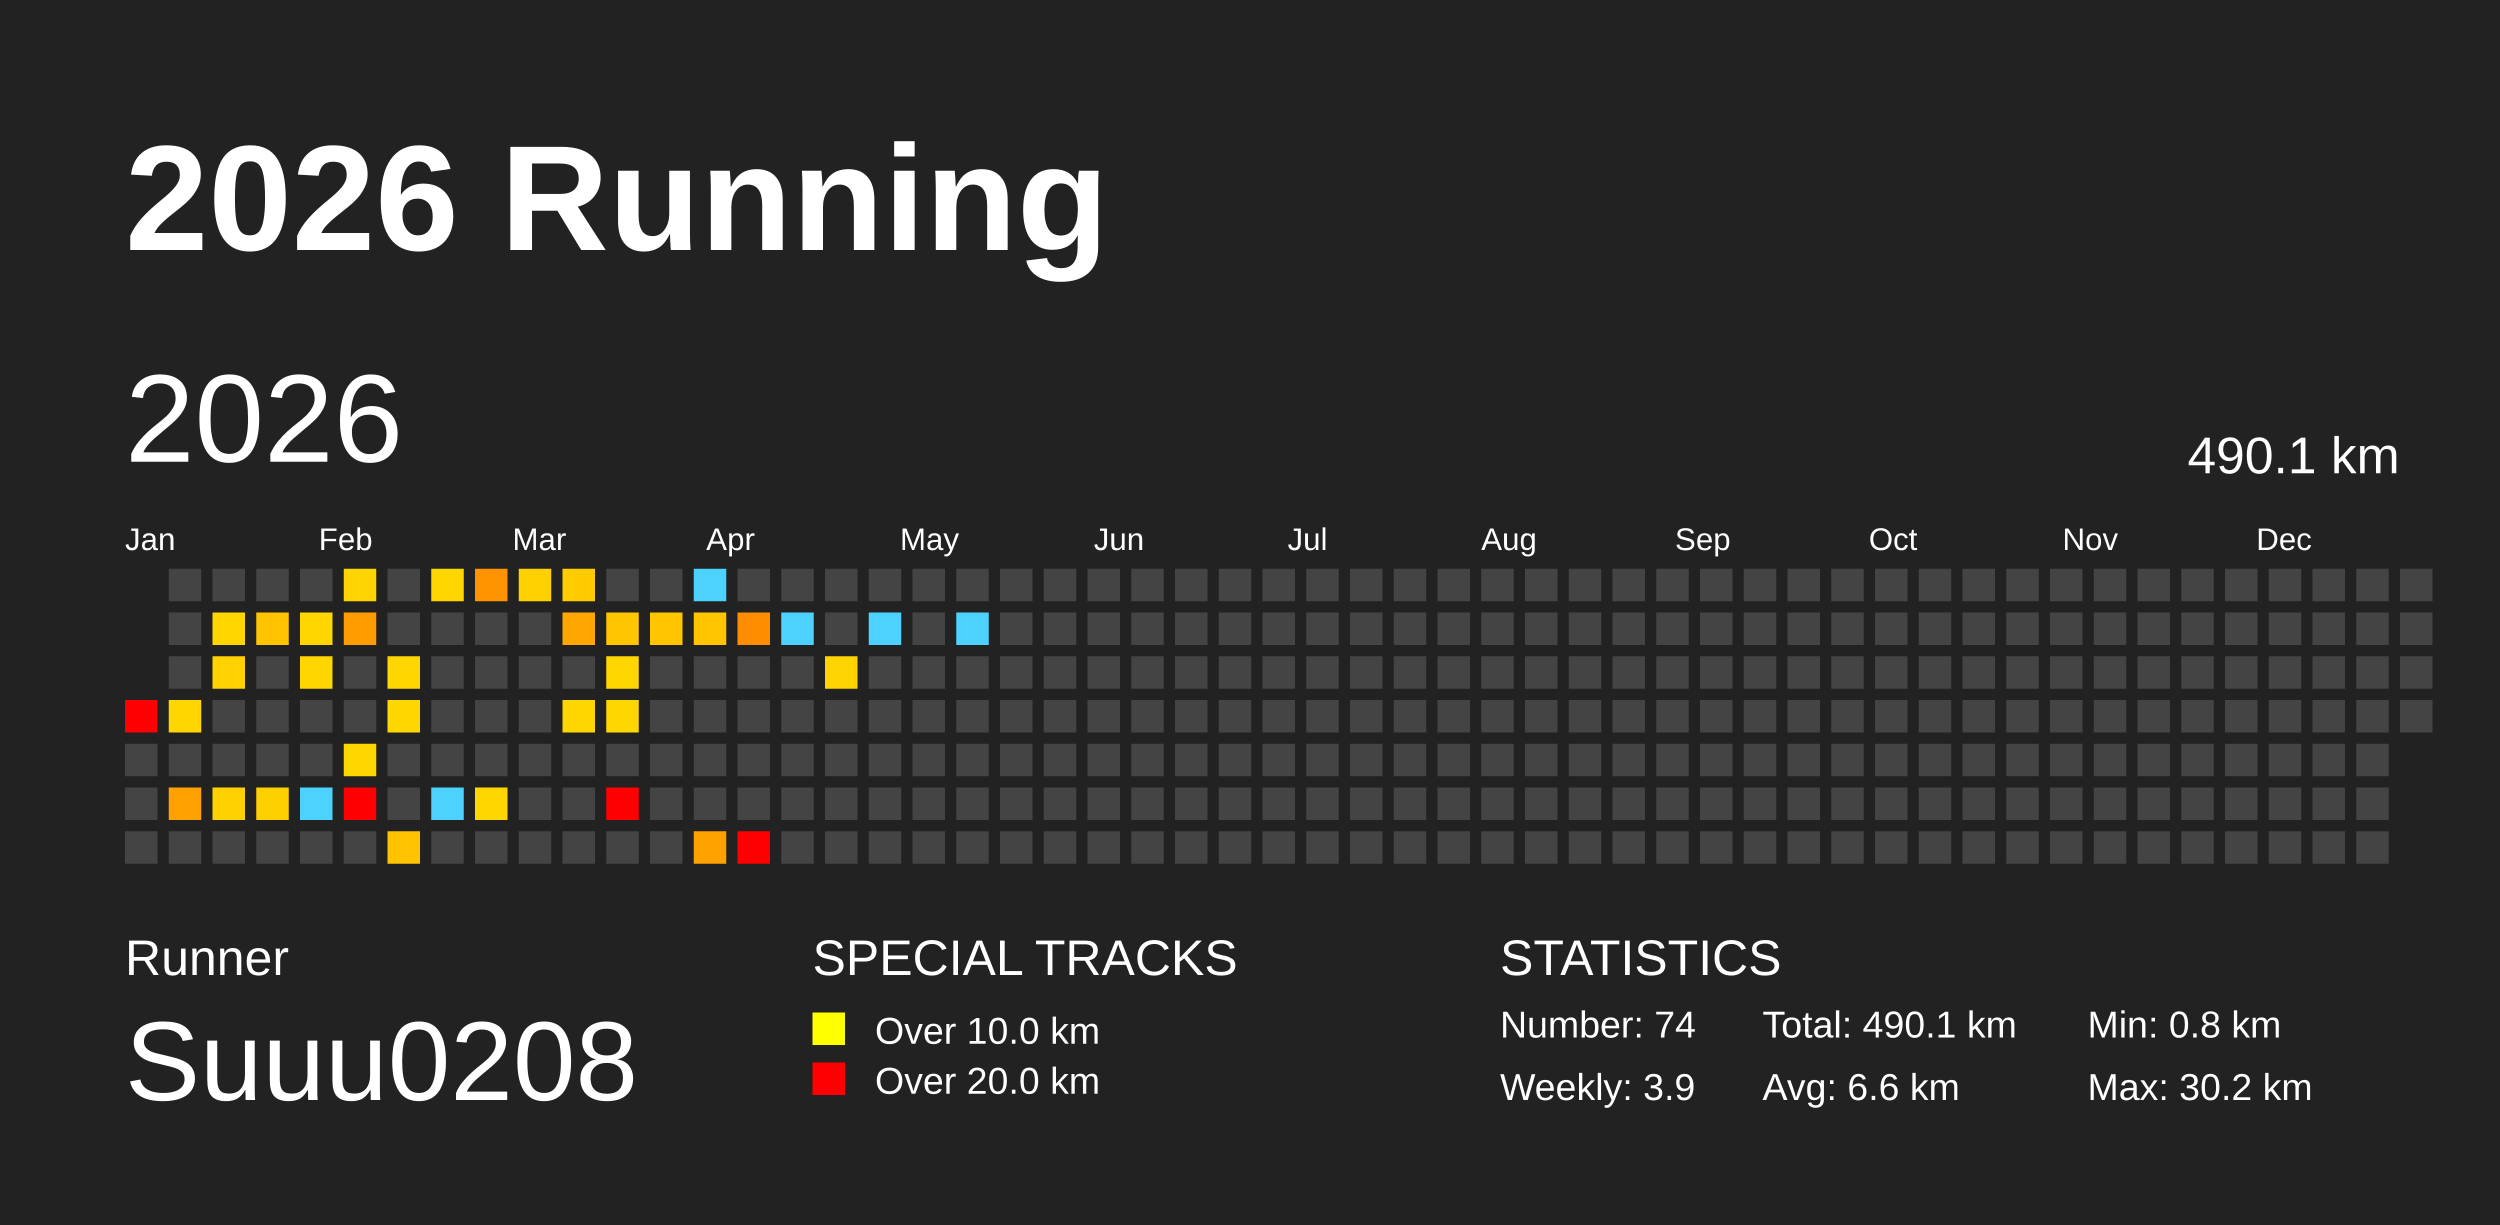
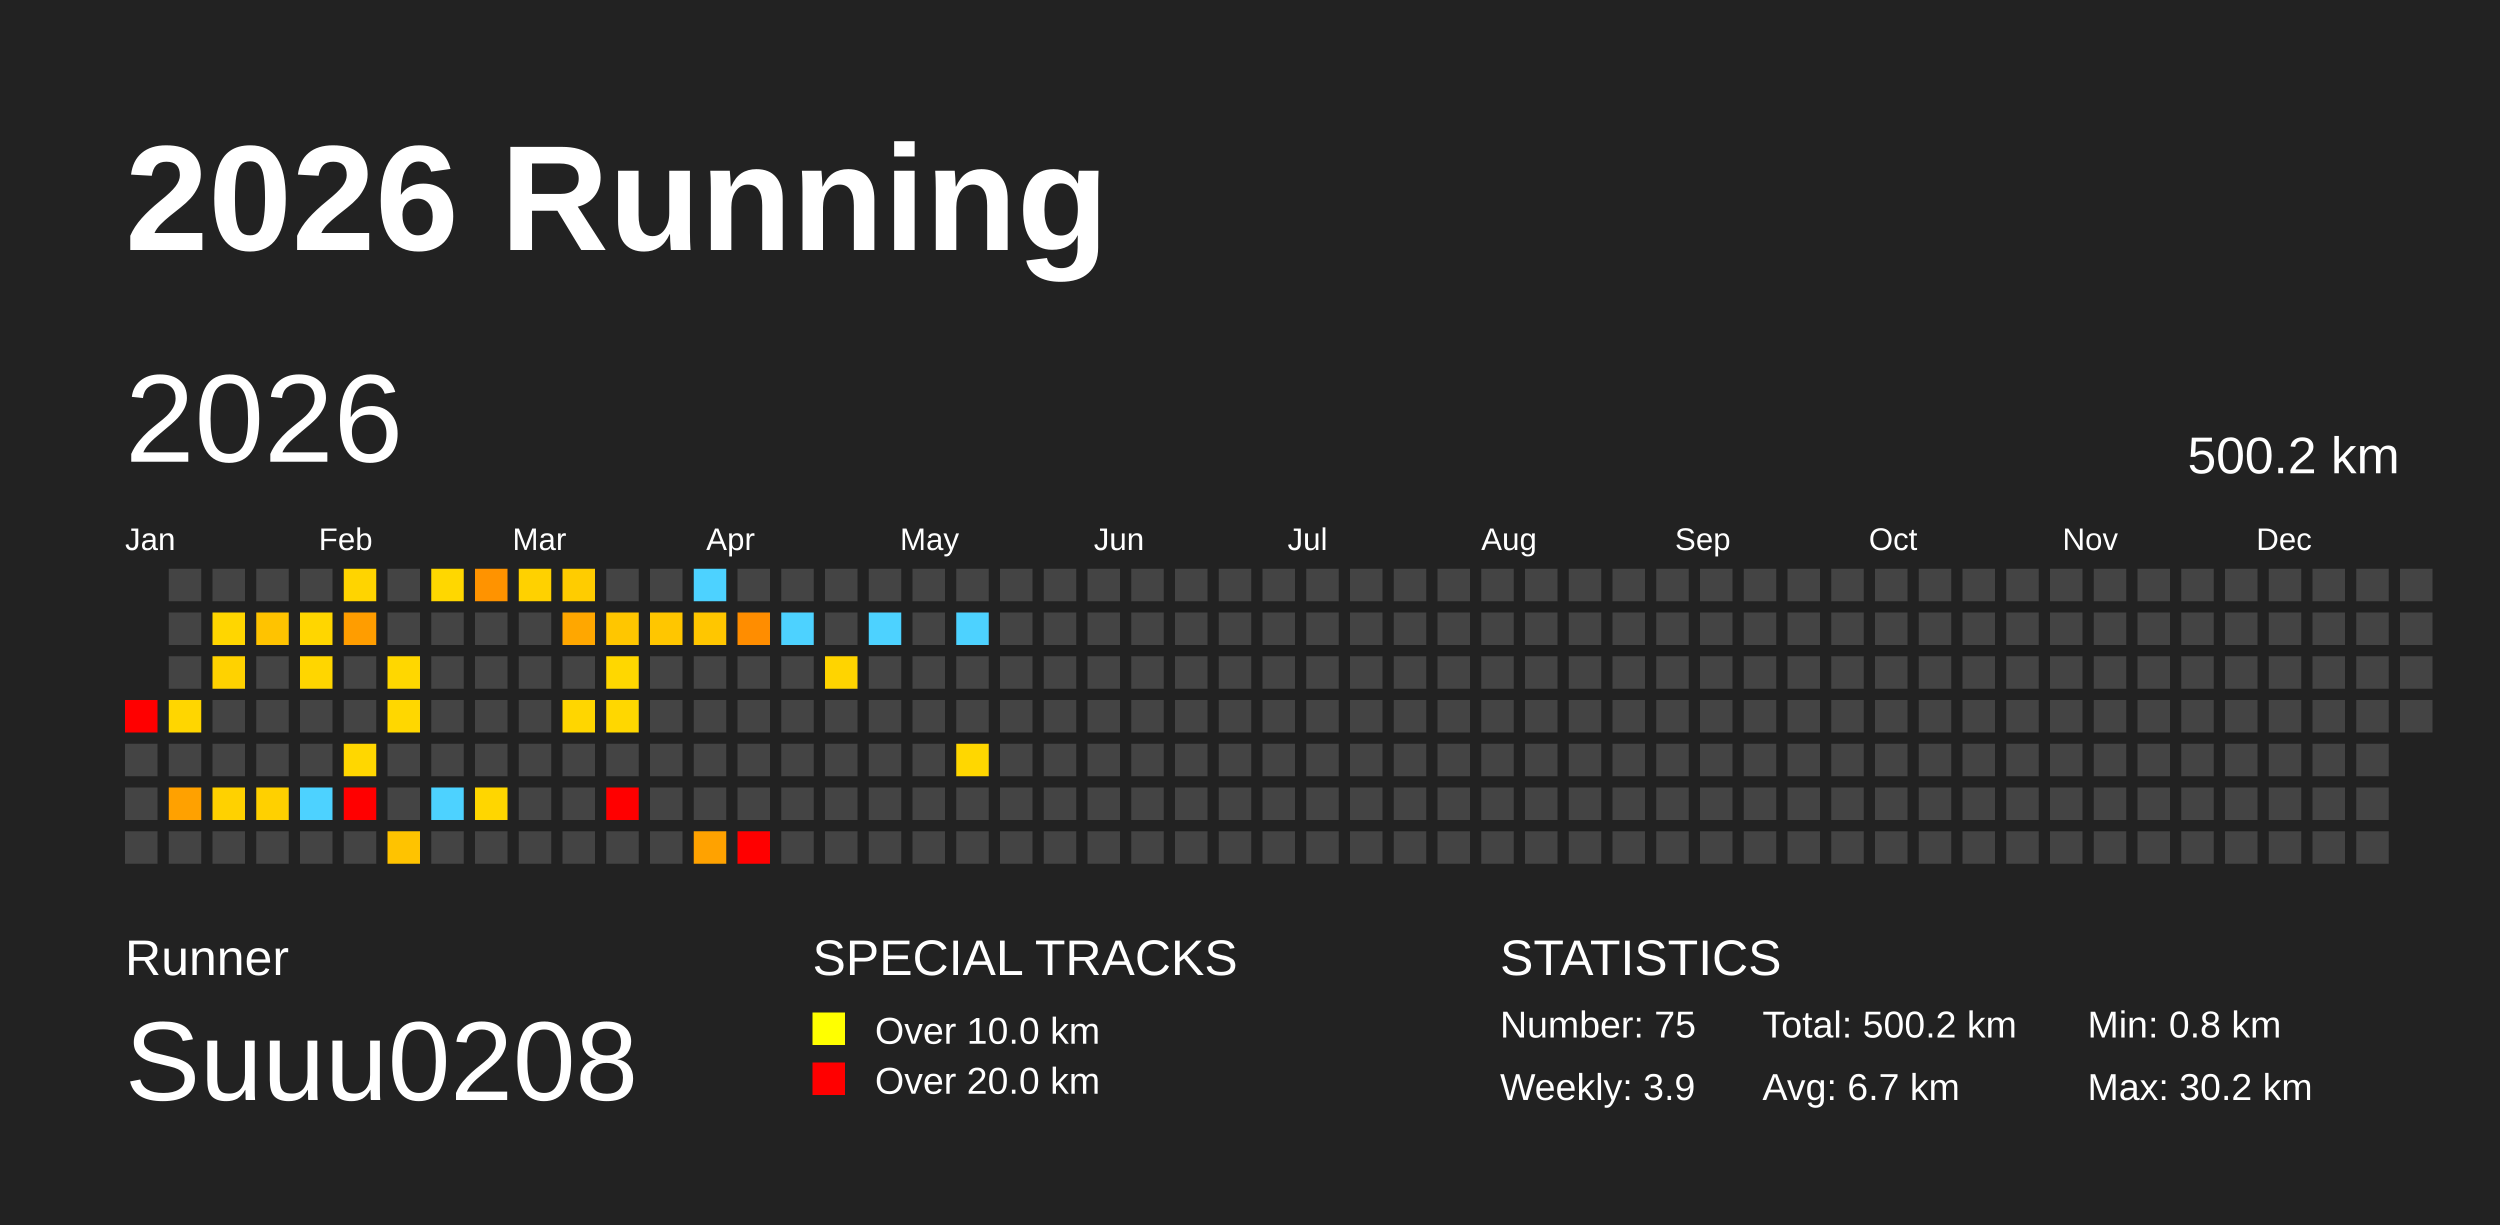
<svg xmlns="http://www.w3.org/2000/svg" baseProfile="full" height="98mm" version="1.1" viewBox="0,0,200,98" width="200mm">
  <defs />
  <rect fill="#222222" height="98" width="200" x="0" y="0" />
  <text fill="#FFFFFF" style="font-size:12px; font-family:Arial; font-weight:bold;" x="10" y="20">2026 Running</text>
  <text fill="#FFFFFF" style="font-size:4px; font-family:Arial" x="10" y="78">Runner</text>
  <text fill="#FFFFFF" style="font-size:9px; font-family:Arial" x="10" y="88">Suuu0208</text>
  <text fill="#FFFFFF" style="font-size:4px; font-family:Arial" x="65" y="78">SPECIAL TRACKS</text>
  <rect fill="yellow" height="2.6" width="2.6" x="65" y="81" />
  <text fill="#FFFFFF" style="font-size:3px; font-family:Arial" x="70" y="83.5">Over 10.0 km</text>
  <rect fill="red" height="2.6" width="2.6" x="65" y="85" />
  <text fill="#FFFFFF" style="font-size:3px; font-family:Arial" x="70" y="87.5">Over 20.0 km</text>
  <text fill="#FFFFFF" style="font-size:4px; font-family:Arial" x="120" y="78">STATISTICS</text>
-   <text fill="#FFFFFF" style="font-size:3px; font-family:Arial" x="120" y="83">Number: 74</text>
+   <text fill="#FFFFFF" style="font-size:3px; font-family:Arial" x="120" y="83">Number: 75</text>
  <text fill="#FFFFFF" style="font-size:3px; font-family:Arial" x="120" y="88">Weekly: 3.9</text>
-   <text fill="#FFFFFF" style="font-size:3px; font-family:Arial" x="141" y="83">Total: 490.1 km</text>
-   <text fill="#FFFFFF" style="font-size:3px; font-family:Arial" x="141" y="88">Avg: 6.6 km</text>
+   <text fill="#FFFFFF" style="font-size:3px; font-family:Arial" x="141" y="83">Total: 500.2 km</text>
+   <text fill="#FFFFFF" style="font-size:3px; font-family:Arial" x="141" y="88">Avg: 6.7 km</text>
  <text fill="#FFFFFF" style="font-size:3px; font-family:Arial" x="167" y="83">Min: 0.8 km</text>
  <text fill="#FFFFFF" style="font-size:3px; font-family:Arial" x="167" y="88">Max: 30.2 km</text>
  <text dominant-baseline="hanging" fill="#FFFFFF" style="font-size:10.0px; font-family:Arial;" x="10" y="30">2026</text>
-   <text dominant-baseline="hanging" fill="#FFFFFF" style="font-size:4.125px; font-family:Arial;" x="175" y="35">490.1 km</text>
+   <text dominant-baseline="hanging" fill="#FFFFFF" style="font-size:4.125px; font-family:Arial;" x="175" y="35">500.2 km</text>
  <text fill="#FFFFFF" style="font-size:2.5px; font-family:Arial" x="10.0" y="44">Jan</text>
  <text fill="#FFFFFF" style="font-size:2.5px; font-family:Arial" x="25.5" y="44">Feb</text>
  <text fill="#FFFFFF" style="font-size:2.5px; font-family:Arial" x="41.0" y="44">Mar</text>
  <text fill="#FFFFFF" style="font-size:2.5px; font-family:Arial" x="56.5" y="44">Apr</text>
  <text fill="#FFFFFF" style="font-size:2.5px; font-family:Arial" x="72.0" y="44">May</text>
  <text fill="#FFFFFF" style="font-size:2.5px; font-family:Arial" x="87.5" y="44">Jun</text>
  <text fill="#FFFFFF" style="font-size:2.5px; font-family:Arial" x="103.0" y="44">Jul</text>
  <text fill="#FFFFFF" style="font-size:2.5px; font-family:Arial" x="118.5" y="44">Aug</text>
  <text fill="#FFFFFF" style="font-size:2.5px; font-family:Arial" x="134.0" y="44">Sep</text>
  <text fill="#FFFFFF" style="font-size:2.5px; font-family:Arial" x="149.5" y="44">Oct</text>
  <text fill="#FFFFFF" style="font-size:2.5px; font-family:Arial" x="165.0" y="44">Nov</text>
  <text fill="#FFFFFF" style="font-size:2.5px; font-family:Arial" x="180.5" y="44">Dec</text>
  <rect fill="red" height="2.6" width="2.6" x="10.0" y="56.0" />
  <rect fill="#444444" height="2.6" width="2.6" x="10.0" y="59.5" />
  <rect fill="#444444" height="2.6" width="2.6" x="10.0" y="63.0" />
  <rect fill="#444444" height="2.6" width="2.6" x="10.0" y="66.5" />
  <rect fill="#444444" height="2.6" width="2.6" x="13.5" y="45.5" />
  <rect fill="#444444" height="2.6" width="2.6" x="13.5" y="49.0" />
  <rect fill="#444444" height="2.6" width="2.6" x="13.5" y="52.5" />
  <rect fill="#ffd600" height="2.6" width="2.6" x="13.5" y="56.0" />
  <rect fill="#444444" height="2.6" width="2.6" x="13.5" y="59.5" />
  <rect fill="#ffa100" height="2.6" width="2.6" x="13.5" y="63.0" />
  <rect fill="#444444" height="2.6" width="2.6" x="13.5" y="66.5" />
  <rect fill="#444444" height="2.6" width="2.6" x="17.0" y="45.5" />
  <rect fill="#ffd600" height="2.6" width="2.6" x="17.0" y="49.0" />
  <rect fill="#ffd200" height="2.6" width="2.6" x="17.0" y="52.5" />
  <rect fill="#444444" height="2.6" width="2.6" x="17.0" y="56.0" />
  <rect fill="#444444" height="2.6" width="2.6" x="17.0" y="59.5" />
  <rect fill="#ffd100" height="2.6" width="2.6" x="17.0" y="63.0" />
  <rect fill="#444444" height="2.6" width="2.6" x="17.0" y="66.5" />
  <rect fill="#444444" height="2.6" width="2.6" x="20.5" y="45.5" />
  <rect fill="#ffc300" height="2.6" width="2.6" x="20.5" y="49.0" />
  <rect fill="#444444" height="2.6" width="2.6" x="20.5" y="52.5" />
  <rect fill="#444444" height="2.6" width="2.6" x="20.5" y="56.0" />
  <rect fill="#444444" height="2.6" width="2.6" x="20.5" y="59.5" />
  <rect fill="#ffd000" height="2.6" width="2.6" x="20.5" y="63.0" />
  <rect fill="#444444" height="2.6" width="2.6" x="20.5" y="66.5" />
  <rect fill="#444444" height="2.6" width="2.6" x="24.0" y="45.5" />
  <rect fill="#ffd600" height="2.6" width="2.6" x="24.0" y="49.0" />
  <rect fill="#ffd600" height="2.6" width="2.6" x="24.0" y="52.5" />
  <rect fill="#444444" height="2.6" width="2.6" x="24.0" y="56.0" />
  <rect fill="#444444" height="2.6" width="2.6" x="24.0" y="59.5" />
  <rect fill="#4dd2ff" height="2.6" width="2.6" x="24.0" y="63.0" />
  <rect fill="#444444" height="2.6" width="2.6" x="24.0" y="66.5" />
  <rect fill="#ffd400" height="2.6" width="2.6" x="27.5" y="45.5" />
  <rect fill="#ff9d00" height="2.6" width="2.6" x="27.5" y="49.0" />
  <rect fill="#444444" height="2.6" width="2.6" x="27.5" y="52.5" />
  <rect fill="#444444" height="2.6" width="2.6" x="27.5" y="56.0" />
  <rect fill="#ffd700" height="2.6" width="2.6" x="27.5" y="59.5" />
  <rect fill="red" height="2.6" width="2.6" x="27.5" y="63.0" />
  <rect fill="#444444" height="2.6" width="2.6" x="27.5" y="66.5" />
  <rect fill="#444444" height="2.6" width="2.6" x="31.0" y="45.5" />
  <rect fill="#444444" height="2.6" width="2.6" x="31.0" y="49.0" />
  <rect fill="#ffd700" height="2.6" width="2.6" x="31.0" y="52.5" />
  <rect fill="#ffd700" height="2.6" width="2.6" x="31.0" y="56.0" />
  <rect fill="#444444" height="2.6" width="2.6" x="31.0" y="59.5" />
  <rect fill="#444444" height="2.6" width="2.6" x="31.0" y="63.0" />
  <rect fill="#ffc300" height="2.6" width="2.6" x="31.0" y="66.5" />
  <rect fill="#ffd700" height="2.6" width="2.6" x="34.5" y="45.5" />
  <rect fill="#444444" height="2.6" width="2.6" x="34.5" y="49.0" />
  <rect fill="#444444" height="2.6" width="2.6" x="34.5" y="52.5" />
  <rect fill="#444444" height="2.6" width="2.6" x="34.5" y="56.0" />
  <rect fill="#444444" height="2.6" width="2.6" x="34.5" y="59.5" />
  <rect fill="#4dd2ff" height="2.6" width="2.6" x="34.5" y="63.0" />
  <rect fill="#444444" height="2.6" width="2.6" x="34.5" y="66.5" />
  <rect fill="#ff9300" height="2.6" width="2.6" x="38.0" y="45.5" />
  <rect fill="#444444" height="2.6" width="2.6" x="38.0" y="49.0" />
  <rect fill="#444444" height="2.6" width="2.6" x="38.0" y="52.5" />
  <rect fill="#444444" height="2.6" width="2.6" x="38.0" y="56.0" />
  <rect fill="#444444" height="2.6" width="2.6" x="38.0" y="59.5" />
  <rect fill="#ffd600" height="2.6" width="2.6" x="38.0" y="63.0" />
  <rect fill="#444444" height="2.6" width="2.6" x="38.0" y="66.5" />
  <rect fill="#ffd100" height="2.6" width="2.6" x="41.5" y="45.5" />
  <rect fill="#444444" height="2.6" width="2.6" x="41.5" y="49.0" />
  <rect fill="#444444" height="2.6" width="2.6" x="41.5" y="52.5" />
  <rect fill="#444444" height="2.6" width="2.6" x="41.5" y="56.0" />
  <rect fill="#444444" height="2.6" width="2.6" x="41.5" y="59.5" />
  <rect fill="#444444" height="2.6" width="2.6" x="41.5" y="63.0" />
  <rect fill="#444444" height="2.6" width="2.6" x="41.5" y="66.5" />
  <rect fill="#ffcc00" height="2.6" width="2.6" x="45.0" y="45.5" />
  <rect fill="#ffa700" height="2.6" width="2.6" x="45.0" y="49.0" />
  <rect fill="#444444" height="2.6" width="2.6" x="45.0" y="52.5" />
  <rect fill="#ffd600" height="2.6" width="2.6" x="45.0" y="56.0" />
  <rect fill="#444444" height="2.6" width="2.6" x="45.0" y="59.5" />
  <rect fill="#444444" height="2.6" width="2.6" x="45.0" y="63.0" />
  <rect fill="#444444" height="2.6" width="2.6" x="45.0" y="66.5" />
  <rect fill="#444444" height="2.6" width="2.6" x="48.5" y="45.5" />
  <rect fill="#ffc600" height="2.6" width="2.6" x="48.5" y="49.0" />
  <rect fill="#ffd700" height="2.6" width="2.6" x="48.5" y="52.5" />
  <rect fill="#ffd700" height="2.6" width="2.6" x="48.5" y="56.0" />
  <rect fill="#444444" height="2.6" width="2.6" x="48.5" y="59.5" />
  <rect fill="red" height="2.6" width="2.6" x="48.5" y="63.0" />
  <rect fill="#444444" height="2.6" width="2.6" x="48.5" y="66.5" />
  <rect fill="#444444" height="2.6" width="2.6" x="52.0" y="45.5" />
  <rect fill="#ffc600" height="2.6" width="2.6" x="52.0" y="49.0" />
  <rect fill="#444444" height="2.6" width="2.6" x="52.0" y="52.5" />
  <rect fill="#444444" height="2.6" width="2.6" x="52.0" y="56.0" />
  <rect fill="#444444" height="2.6" width="2.6" x="52.0" y="59.5" />
  <rect fill="#444444" height="2.6" width="2.6" x="52.0" y="63.0" />
  <rect fill="#444444" height="2.6" width="2.6" x="52.0" y="66.5" />
  <rect fill="#4dd2ff" height="2.6" width="2.6" x="55.5" y="45.5" />
  <rect fill="#ffc600" height="2.6" width="2.6" x="55.5" y="49.0" />
  <rect fill="#444444" height="2.6" width="2.6" x="55.5" y="52.5" />
  <rect fill="#444444" height="2.6" width="2.6" x="55.5" y="56.0" />
  <rect fill="#444444" height="2.6" width="2.6" x="55.5" y="59.5" />
  <rect fill="#444444" height="2.6" width="2.6" x="55.5" y="63.0" />
  <rect fill="#ffa200" height="2.6" width="2.6" x="55.5" y="66.5" />
  <rect fill="#444444" height="2.6" width="2.6" x="59.0" y="45.5" />
  <rect fill="#ff8d00" height="2.6" width="2.6" x="59.0" y="49.0" />
  <rect fill="#444444" height="2.6" width="2.6" x="59.0" y="52.5" />
  <rect fill="#444444" height="2.6" width="2.6" x="59.0" y="56.0" />
  <rect fill="#444444" height="2.6" width="2.6" x="59.0" y="59.5" />
  <rect fill="#444444" height="2.6" width="2.6" x="59.0" y="63.0" />
  <rect fill="red" height="2.6" width="2.6" x="59.0" y="66.5" />
  <rect fill="#444444" height="2.6" width="2.6" x="62.5" y="45.5" />
  <rect fill="#4dd2ff" height="2.6" width="2.6" x="62.5" y="49.0" />
  <rect fill="#444444" height="2.6" width="2.6" x="62.5" y="52.5" />
  <rect fill="#444444" height="2.6" width="2.6" x="62.5" y="56.0" />
  <rect fill="#444444" height="2.6" width="2.6" x="62.5" y="59.5" />
  <rect fill="#444444" height="2.6" width="2.6" x="62.5" y="63.0" />
  <rect fill="#444444" height="2.6" width="2.6" x="62.5" y="66.5" />
  <rect fill="#444444" height="2.6" width="2.6" x="66.0" y="45.5" />
  <rect fill="#444444" height="2.6" width="2.6" x="66.0" y="49.0" />
  <rect fill="#ffd400" height="2.6" width="2.6" x="66.0" y="52.5" />
  <rect fill="#444444" height="2.6" width="2.6" x="66.0" y="56.0" />
  <rect fill="#444444" height="2.6" width="2.6" x="66.0" y="59.5" />
  <rect fill="#444444" height="2.6" width="2.6" x="66.0" y="63.0" />
  <rect fill="#444444" height="2.6" width="2.6" x="66.0" y="66.5" />
  <rect fill="#444444" height="2.6" width="2.6" x="69.5" y="45.5" />
  <rect fill="#4dd2ff" height="2.6" width="2.6" x="69.5" y="49.0" />
  <rect fill="#444444" height="2.6" width="2.6" x="69.5" y="52.5" />
  <rect fill="#444444" height="2.6" width="2.6" x="69.5" y="56.0" />
  <rect fill="#444444" height="2.6" width="2.6" x="69.5" y="59.5" />
  <rect fill="#444444" height="2.6" width="2.6" x="69.5" y="63.0" />
  <rect fill="#444444" height="2.6" width="2.6" x="69.5" y="66.5" />
  <rect fill="#444444" height="2.6" width="2.6" x="73.0" y="45.5" />
  <rect fill="#444444" height="2.6" width="2.6" x="73.0" y="49.0" />
  <rect fill="#444444" height="2.6" width="2.6" x="73.0" y="52.5" />
  <rect fill="#444444" height="2.6" width="2.6" x="73.0" y="56.0" />
  <rect fill="#444444" height="2.6" width="2.6" x="73.0" y="59.5" />
  <rect fill="#444444" height="2.6" width="2.6" x="73.0" y="63.0" />
  <rect fill="#444444" height="2.6" width="2.6" x="73.0" y="66.5" />
  <rect fill="#444444" height="2.6" width="2.6" x="76.5" y="45.5" />
  <rect fill="#4dd2ff" height="2.6" width="2.6" x="76.5" y="49.0" />
  <rect fill="#444444" height="2.6" width="2.6" x="76.5" y="52.5" />
  <rect fill="#444444" height="2.6" width="2.6" x="76.5" y="56.0" />
-   <rect fill="#444444" height="2.6" width="2.6" x="76.5" y="59.5" />
+   <rect fill="#ffd700" height="2.6" width="2.6" x="76.5" y="59.5" />
  <rect fill="#444444" height="2.6" width="2.6" x="76.5" y="63.0" />
  <rect fill="#444444" height="2.6" width="2.6" x="76.5" y="66.5" />
  <rect fill="#444444" height="2.6" width="2.6" x="80.0" y="45.5" />
  <rect fill="#444444" height="2.6" width="2.6" x="80.0" y="49.0" />
  <rect fill="#444444" height="2.6" width="2.6" x="80.0" y="52.5" />
  <rect fill="#444444" height="2.6" width="2.6" x="80.0" y="56.0" />
  <rect fill="#444444" height="2.6" width="2.6" x="80.0" y="59.5" />
  <rect fill="#444444" height="2.6" width="2.6" x="80.0" y="63.0" />
  <rect fill="#444444" height="2.6" width="2.6" x="80.0" y="66.5" />
  <rect fill="#444444" height="2.6" width="2.6" x="83.5" y="45.5" />
  <rect fill="#444444" height="2.6" width="2.6" x="83.5" y="49.0" />
  <rect fill="#444444" height="2.6" width="2.6" x="83.5" y="52.5" />
  <rect fill="#444444" height="2.6" width="2.6" x="83.5" y="56.0" />
  <rect fill="#444444" height="2.6" width="2.6" x="83.5" y="59.5" />
  <rect fill="#444444" height="2.6" width="2.6" x="83.5" y="63.0" />
  <rect fill="#444444" height="2.6" width="2.6" x="83.5" y="66.5" />
  <rect fill="#444444" height="2.6" width="2.6" x="87.0" y="45.5" />
  <rect fill="#444444" height="2.6" width="2.6" x="87.0" y="49.0" />
  <rect fill="#444444" height="2.6" width="2.6" x="87.0" y="52.5" />
  <rect fill="#444444" height="2.6" width="2.6" x="87.0" y="56.0" />
  <rect fill="#444444" height="2.6" width="2.6" x="87.0" y="59.5" />
  <rect fill="#444444" height="2.6" width="2.6" x="87.0" y="63.0" />
  <rect fill="#444444" height="2.6" width="2.6" x="87.0" y="66.5" />
  <rect fill="#444444" height="2.6" width="2.6" x="90.5" y="45.5" />
  <rect fill="#444444" height="2.6" width="2.6" x="90.5" y="49.0" />
  <rect fill="#444444" height="2.6" width="2.6" x="90.5" y="52.5" />
  <rect fill="#444444" height="2.6" width="2.6" x="90.5" y="56.0" />
  <rect fill="#444444" height="2.6" width="2.6" x="90.5" y="59.5" />
  <rect fill="#444444" height="2.6" width="2.6" x="90.5" y="63.0" />
  <rect fill="#444444" height="2.6" width="2.6" x="90.5" y="66.5" />
  <rect fill="#444444" height="2.6" width="2.6" x="94.0" y="45.5" />
  <rect fill="#444444" height="2.6" width="2.6" x="94.0" y="49.0" />
  <rect fill="#444444" height="2.6" width="2.6" x="94.0" y="52.5" />
  <rect fill="#444444" height="2.6" width="2.6" x="94.0" y="56.0" />
  <rect fill="#444444" height="2.6" width="2.6" x="94.0" y="59.5" />
  <rect fill="#444444" height="2.6" width="2.6" x="94.0" y="63.0" />
  <rect fill="#444444" height="2.6" width="2.6" x="94.0" y="66.5" />
  <rect fill="#444444" height="2.6" width="2.6" x="97.5" y="45.5" />
  <rect fill="#444444" height="2.6" width="2.6" x="97.5" y="49.0" />
  <rect fill="#444444" height="2.6" width="2.6" x="97.5" y="52.5" />
  <rect fill="#444444" height="2.6" width="2.6" x="97.5" y="56.0" />
  <rect fill="#444444" height="2.6" width="2.6" x="97.5" y="59.5" />
  <rect fill="#444444" height="2.6" width="2.6" x="97.5" y="63.0" />
  <rect fill="#444444" height="2.6" width="2.6" x="97.5" y="66.5" />
  <rect fill="#444444" height="2.6" width="2.6" x="101.0" y="45.5" />
  <rect fill="#444444" height="2.6" width="2.6" x="101.0" y="49.0" />
  <rect fill="#444444" height="2.6" width="2.6" x="101.0" y="52.5" />
  <rect fill="#444444" height="2.6" width="2.6" x="101.0" y="56.0" />
  <rect fill="#444444" height="2.6" width="2.6" x="101.0" y="59.5" />
  <rect fill="#444444" height="2.6" width="2.6" x="101.0" y="63.0" />
  <rect fill="#444444" height="2.6" width="2.6" x="101.0" y="66.5" />
  <rect fill="#444444" height="2.6" width="2.6" x="104.5" y="45.5" />
  <rect fill="#444444" height="2.6" width="2.6" x="104.5" y="49.0" />
  <rect fill="#444444" height="2.6" width="2.6" x="104.5" y="52.5" />
  <rect fill="#444444" height="2.6" width="2.6" x="104.5" y="56.0" />
  <rect fill="#444444" height="2.6" width="2.6" x="104.5" y="59.5" />
  <rect fill="#444444" height="2.6" width="2.6" x="104.5" y="63.0" />
  <rect fill="#444444" height="2.6" width="2.6" x="104.5" y="66.5" />
  <rect fill="#444444" height="2.6" width="2.6" x="108.0" y="45.5" />
  <rect fill="#444444" height="2.6" width="2.6" x="108.0" y="49.0" />
  <rect fill="#444444" height="2.6" width="2.6" x="108.0" y="52.5" />
  <rect fill="#444444" height="2.6" width="2.6" x="108.0" y="56.0" />
  <rect fill="#444444" height="2.6" width="2.6" x="108.0" y="59.5" />
  <rect fill="#444444" height="2.6" width="2.6" x="108.0" y="63.0" />
  <rect fill="#444444" height="2.6" width="2.6" x="108.0" y="66.5" />
  <rect fill="#444444" height="2.6" width="2.6" x="111.5" y="45.5" />
  <rect fill="#444444" height="2.6" width="2.6" x="111.5" y="49.0" />
  <rect fill="#444444" height="2.6" width="2.6" x="111.5" y="52.5" />
  <rect fill="#444444" height="2.6" width="2.6" x="111.5" y="56.0" />
  <rect fill="#444444" height="2.6" width="2.6" x="111.5" y="59.5" />
  <rect fill="#444444" height="2.6" width="2.6" x="111.5" y="63.0" />
  <rect fill="#444444" height="2.6" width="2.6" x="111.5" y="66.5" />
  <rect fill="#444444" height="2.6" width="2.6" x="115.0" y="45.5" />
  <rect fill="#444444" height="2.6" width="2.6" x="115.0" y="49.0" />
  <rect fill="#444444" height="2.6" width="2.6" x="115.0" y="52.5" />
  <rect fill="#444444" height="2.6" width="2.6" x="115.0" y="56.0" />
  <rect fill="#444444" height="2.6" width="2.6" x="115.0" y="59.5" />
  <rect fill="#444444" height="2.6" width="2.6" x="115.0" y="63.0" />
  <rect fill="#444444" height="2.6" width="2.6" x="115.0" y="66.5" />
  <rect fill="#444444" height="2.6" width="2.6" x="118.5" y="45.5" />
  <rect fill="#444444" height="2.6" width="2.6" x="118.5" y="49.0" />
  <rect fill="#444444" height="2.6" width="2.6" x="118.5" y="52.5" />
  <rect fill="#444444" height="2.6" width="2.6" x="118.5" y="56.0" />
  <rect fill="#444444" height="2.6" width="2.6" x="118.5" y="59.5" />
  <rect fill="#444444" height="2.6" width="2.6" x="118.5" y="63.0" />
  <rect fill="#444444" height="2.6" width="2.6" x="118.5" y="66.5" />
  <rect fill="#444444" height="2.6" width="2.6" x="122.0" y="45.5" />
  <rect fill="#444444" height="2.6" width="2.6" x="122.0" y="49.0" />
  <rect fill="#444444" height="2.6" width="2.6" x="122.0" y="52.5" />
  <rect fill="#444444" height="2.6" width="2.6" x="122.0" y="56.0" />
  <rect fill="#444444" height="2.6" width="2.6" x="122.0" y="59.5" />
  <rect fill="#444444" height="2.6" width="2.6" x="122.0" y="63.0" />
  <rect fill="#444444" height="2.6" width="2.6" x="122.0" y="66.5" />
  <rect fill="#444444" height="2.6" width="2.6" x="125.5" y="45.5" />
  <rect fill="#444444" height="2.6" width="2.6" x="125.5" y="49.0" />
  <rect fill="#444444" height="2.6" width="2.6" x="125.5" y="52.5" />
  <rect fill="#444444" height="2.6" width="2.6" x="125.5" y="56.0" />
  <rect fill="#444444" height="2.6" width="2.6" x="125.5" y="59.5" />
  <rect fill="#444444" height="2.6" width="2.6" x="125.5" y="63.0" />
  <rect fill="#444444" height="2.6" width="2.6" x="125.5" y="66.5" />
  <rect fill="#444444" height="2.6" width="2.6" x="129.0" y="45.5" />
  <rect fill="#444444" height="2.6" width="2.6" x="129.0" y="49.0" />
  <rect fill="#444444" height="2.6" width="2.6" x="129.0" y="52.5" />
  <rect fill="#444444" height="2.6" width="2.6" x="129.0" y="56.0" />
  <rect fill="#444444" height="2.6" width="2.6" x="129.0" y="59.5" />
  <rect fill="#444444" height="2.6" width="2.6" x="129.0" y="63.0" />
  <rect fill="#444444" height="2.6" width="2.6" x="129.0" y="66.5" />
  <rect fill="#444444" height="2.6" width="2.6" x="132.5" y="45.5" />
  <rect fill="#444444" height="2.6" width="2.6" x="132.5" y="49.0" />
  <rect fill="#444444" height="2.6" width="2.6" x="132.5" y="52.5" />
  <rect fill="#444444" height="2.6" width="2.6" x="132.5" y="56.0" />
  <rect fill="#444444" height="2.6" width="2.6" x="132.5" y="59.5" />
  <rect fill="#444444" height="2.6" width="2.6" x="132.5" y="63.0" />
  <rect fill="#444444" height="2.6" width="2.6" x="132.5" y="66.5" />
  <rect fill="#444444" height="2.6" width="2.6" x="136.0" y="45.5" />
  <rect fill="#444444" height="2.6" width="2.6" x="136.0" y="49.0" />
  <rect fill="#444444" height="2.6" width="2.6" x="136.0" y="52.5" />
  <rect fill="#444444" height="2.6" width="2.6" x="136.0" y="56.0" />
  <rect fill="#444444" height="2.6" width="2.6" x="136.0" y="59.5" />
  <rect fill="#444444" height="2.6" width="2.6" x="136.0" y="63.0" />
  <rect fill="#444444" height="2.6" width="2.6" x="136.0" y="66.5" />
  <rect fill="#444444" height="2.6" width="2.6" x="139.5" y="45.5" />
  <rect fill="#444444" height="2.6" width="2.6" x="139.5" y="49.0" />
  <rect fill="#444444" height="2.6" width="2.6" x="139.5" y="52.5" />
  <rect fill="#444444" height="2.6" width="2.6" x="139.5" y="56.0" />
  <rect fill="#444444" height="2.6" width="2.6" x="139.5" y="59.5" />
  <rect fill="#444444" height="2.6" width="2.6" x="139.5" y="63.0" />
  <rect fill="#444444" height="2.6" width="2.6" x="139.5" y="66.5" />
  <rect fill="#444444" height="2.6" width="2.6" x="143.0" y="45.5" />
  <rect fill="#444444" height="2.6" width="2.6" x="143.0" y="49.0" />
  <rect fill="#444444" height="2.6" width="2.6" x="143.0" y="52.5" />
  <rect fill="#444444" height="2.6" width="2.6" x="143.0" y="56.0" />
  <rect fill="#444444" height="2.6" width="2.6" x="143.0" y="59.5" />
  <rect fill="#444444" height="2.6" width="2.6" x="143.0" y="63.0" />
  <rect fill="#444444" height="2.6" width="2.6" x="143.0" y="66.5" />
  <rect fill="#444444" height="2.6" width="2.6" x="146.5" y="45.5" />
  <rect fill="#444444" height="2.6" width="2.6" x="146.5" y="49.0" />
  <rect fill="#444444" height="2.6" width="2.6" x="146.5" y="52.5" />
  <rect fill="#444444" height="2.6" width="2.6" x="146.5" y="56.0" />
  <rect fill="#444444" height="2.6" width="2.6" x="146.5" y="59.5" />
  <rect fill="#444444" height="2.6" width="2.6" x="146.5" y="63.0" />
  <rect fill="#444444" height="2.6" width="2.6" x="146.5" y="66.5" />
  <rect fill="#444444" height="2.6" width="2.6" x="150.0" y="45.5" />
  <rect fill="#444444" height="2.6" width="2.6" x="150.0" y="49.0" />
  <rect fill="#444444" height="2.6" width="2.6" x="150.0" y="52.5" />
  <rect fill="#444444" height="2.6" width="2.6" x="150.0" y="56.0" />
  <rect fill="#444444" height="2.6" width="2.6" x="150.0" y="59.5" />
  <rect fill="#444444" height="2.6" width="2.6" x="150.0" y="63.0" />
  <rect fill="#444444" height="2.6" width="2.6" x="150.0" y="66.5" />
  <rect fill="#444444" height="2.6" width="2.6" x="153.5" y="45.5" />
  <rect fill="#444444" height="2.6" width="2.6" x="153.5" y="49.0" />
  <rect fill="#444444" height="2.6" width="2.6" x="153.5" y="52.5" />
  <rect fill="#444444" height="2.6" width="2.6" x="153.5" y="56.0" />
  <rect fill="#444444" height="2.6" width="2.6" x="153.5" y="59.5" />
  <rect fill="#444444" height="2.6" width="2.6" x="153.5" y="63.0" />
  <rect fill="#444444" height="2.6" width="2.6" x="153.5" y="66.5" />
  <rect fill="#444444" height="2.6" width="2.6" x="157.0" y="45.5" />
  <rect fill="#444444" height="2.6" width="2.6" x="157.0" y="49.0" />
  <rect fill="#444444" height="2.6" width="2.6" x="157.0" y="52.5" />
  <rect fill="#444444" height="2.6" width="2.6" x="157.0" y="56.0" />
  <rect fill="#444444" height="2.6" width="2.6" x="157.0" y="59.5" />
  <rect fill="#444444" height="2.6" width="2.6" x="157.0" y="63.0" />
  <rect fill="#444444" height="2.6" width="2.6" x="157.0" y="66.5" />
  <rect fill="#444444" height="2.6" width="2.6" x="160.5" y="45.5" />
  <rect fill="#444444" height="2.6" width="2.6" x="160.5" y="49.0" />
  <rect fill="#444444" height="2.6" width="2.6" x="160.5" y="52.5" />
  <rect fill="#444444" height="2.6" width="2.6" x="160.5" y="56.0" />
  <rect fill="#444444" height="2.6" width="2.6" x="160.5" y="59.5" />
  <rect fill="#444444" height="2.6" width="2.6" x="160.5" y="63.0" />
  <rect fill="#444444" height="2.6" width="2.6" x="160.5" y="66.5" />
  <rect fill="#444444" height="2.6" width="2.6" x="164.0" y="45.5" />
  <rect fill="#444444" height="2.6" width="2.6" x="164.0" y="49.0" />
  <rect fill="#444444" height="2.6" width="2.6" x="164.0" y="52.5" />
  <rect fill="#444444" height="2.6" width="2.6" x="164.0" y="56.0" />
  <rect fill="#444444" height="2.6" width="2.6" x="164.0" y="59.5" />
  <rect fill="#444444" height="2.6" width="2.6" x="164.0" y="63.0" />
  <rect fill="#444444" height="2.6" width="2.6" x="164.0" y="66.5" />
  <rect fill="#444444" height="2.6" width="2.6" x="167.5" y="45.5" />
  <rect fill="#444444" height="2.6" width="2.6" x="167.5" y="49.0" />
  <rect fill="#444444" height="2.6" width="2.6" x="167.5" y="52.5" />
  <rect fill="#444444" height="2.6" width="2.6" x="167.5" y="56.0" />
  <rect fill="#444444" height="2.6" width="2.6" x="167.5" y="59.5" />
  <rect fill="#444444" height="2.6" width="2.6" x="167.5" y="63.0" />
  <rect fill="#444444" height="2.6" width="2.6" x="167.5" y="66.5" />
  <rect fill="#444444" height="2.6" width="2.6" x="171.0" y="45.5" />
  <rect fill="#444444" height="2.6" width="2.6" x="171.0" y="49.0" />
  <rect fill="#444444" height="2.6" width="2.6" x="171.0" y="52.5" />
  <rect fill="#444444" height="2.6" width="2.6" x="171.0" y="56.0" />
  <rect fill="#444444" height="2.6" width="2.6" x="171.0" y="59.5" />
  <rect fill="#444444" height="2.6" width="2.6" x="171.0" y="63.0" />
  <rect fill="#444444" height="2.6" width="2.6" x="171.0" y="66.5" />
  <rect fill="#444444" height="2.6" width="2.6" x="174.5" y="45.5" />
  <rect fill="#444444" height="2.6" width="2.6" x="174.5" y="49.0" />
  <rect fill="#444444" height="2.6" width="2.6" x="174.5" y="52.5" />
  <rect fill="#444444" height="2.6" width="2.6" x="174.5" y="56.0" />
  <rect fill="#444444" height="2.6" width="2.6" x="174.5" y="59.5" />
  <rect fill="#444444" height="2.6" width="2.6" x="174.5" y="63.0" />
  <rect fill="#444444" height="2.6" width="2.6" x="174.5" y="66.5" />
  <rect fill="#444444" height="2.6" width="2.6" x="178.0" y="45.5" />
  <rect fill="#444444" height="2.6" width="2.6" x="178.0" y="49.0" />
  <rect fill="#444444" height="2.6" width="2.6" x="178.0" y="52.5" />
  <rect fill="#444444" height="2.6" width="2.6" x="178.0" y="56.0" />
  <rect fill="#444444" height="2.6" width="2.6" x="178.0" y="59.5" />
  <rect fill="#444444" height="2.6" width="2.6" x="178.0" y="63.0" />
  <rect fill="#444444" height="2.6" width="2.6" x="178.0" y="66.5" />
  <rect fill="#444444" height="2.6" width="2.6" x="181.5" y="45.5" />
  <rect fill="#444444" height="2.6" width="2.6" x="181.5" y="49.0" />
  <rect fill="#444444" height="2.6" width="2.6" x="181.5" y="52.5" />
  <rect fill="#444444" height="2.6" width="2.6" x="181.5" y="56.0" />
  <rect fill="#444444" height="2.6" width="2.6" x="181.5" y="59.5" />
  <rect fill="#444444" height="2.6" width="2.6" x="181.5" y="63.0" />
  <rect fill="#444444" height="2.6" width="2.6" x="181.5" y="66.5" />
  <rect fill="#444444" height="2.6" width="2.6" x="185.0" y="45.5" />
  <rect fill="#444444" height="2.6" width="2.6" x="185.0" y="49.0" />
  <rect fill="#444444" height="2.6" width="2.6" x="185.0" y="52.5" />
  <rect fill="#444444" height="2.6" width="2.6" x="185.0" y="56.0" />
  <rect fill="#444444" height="2.6" width="2.6" x="185.0" y="59.5" />
  <rect fill="#444444" height="2.6" width="2.6" x="185.0" y="63.0" />
  <rect fill="#444444" height="2.6" width="2.6" x="185.0" y="66.5" />
  <rect fill="#444444" height="2.6" width="2.6" x="188.5" y="45.5" />
  <rect fill="#444444" height="2.6" width="2.6" x="188.5" y="49.0" />
  <rect fill="#444444" height="2.6" width="2.6" x="188.5" y="52.5" />
  <rect fill="#444444" height="2.6" width="2.6" x="188.5" y="56.0" />
  <rect fill="#444444" height="2.6" width="2.6" x="188.5" y="59.5" />
  <rect fill="#444444" height="2.6" width="2.6" x="188.5" y="63.0" />
  <rect fill="#444444" height="2.6" width="2.6" x="188.5" y="66.5" />
  <rect fill="#444444" height="2.6" width="2.6" x="192.0" y="45.5" />
  <rect fill="#444444" height="2.6" width="2.6" x="192.0" y="49.0" />
  <rect fill="#444444" height="2.6" width="2.6" x="192.0" y="52.5" />
  <rect fill="#444444" height="2.6" width="2.6" x="192.0" y="56.0" />
</svg>
